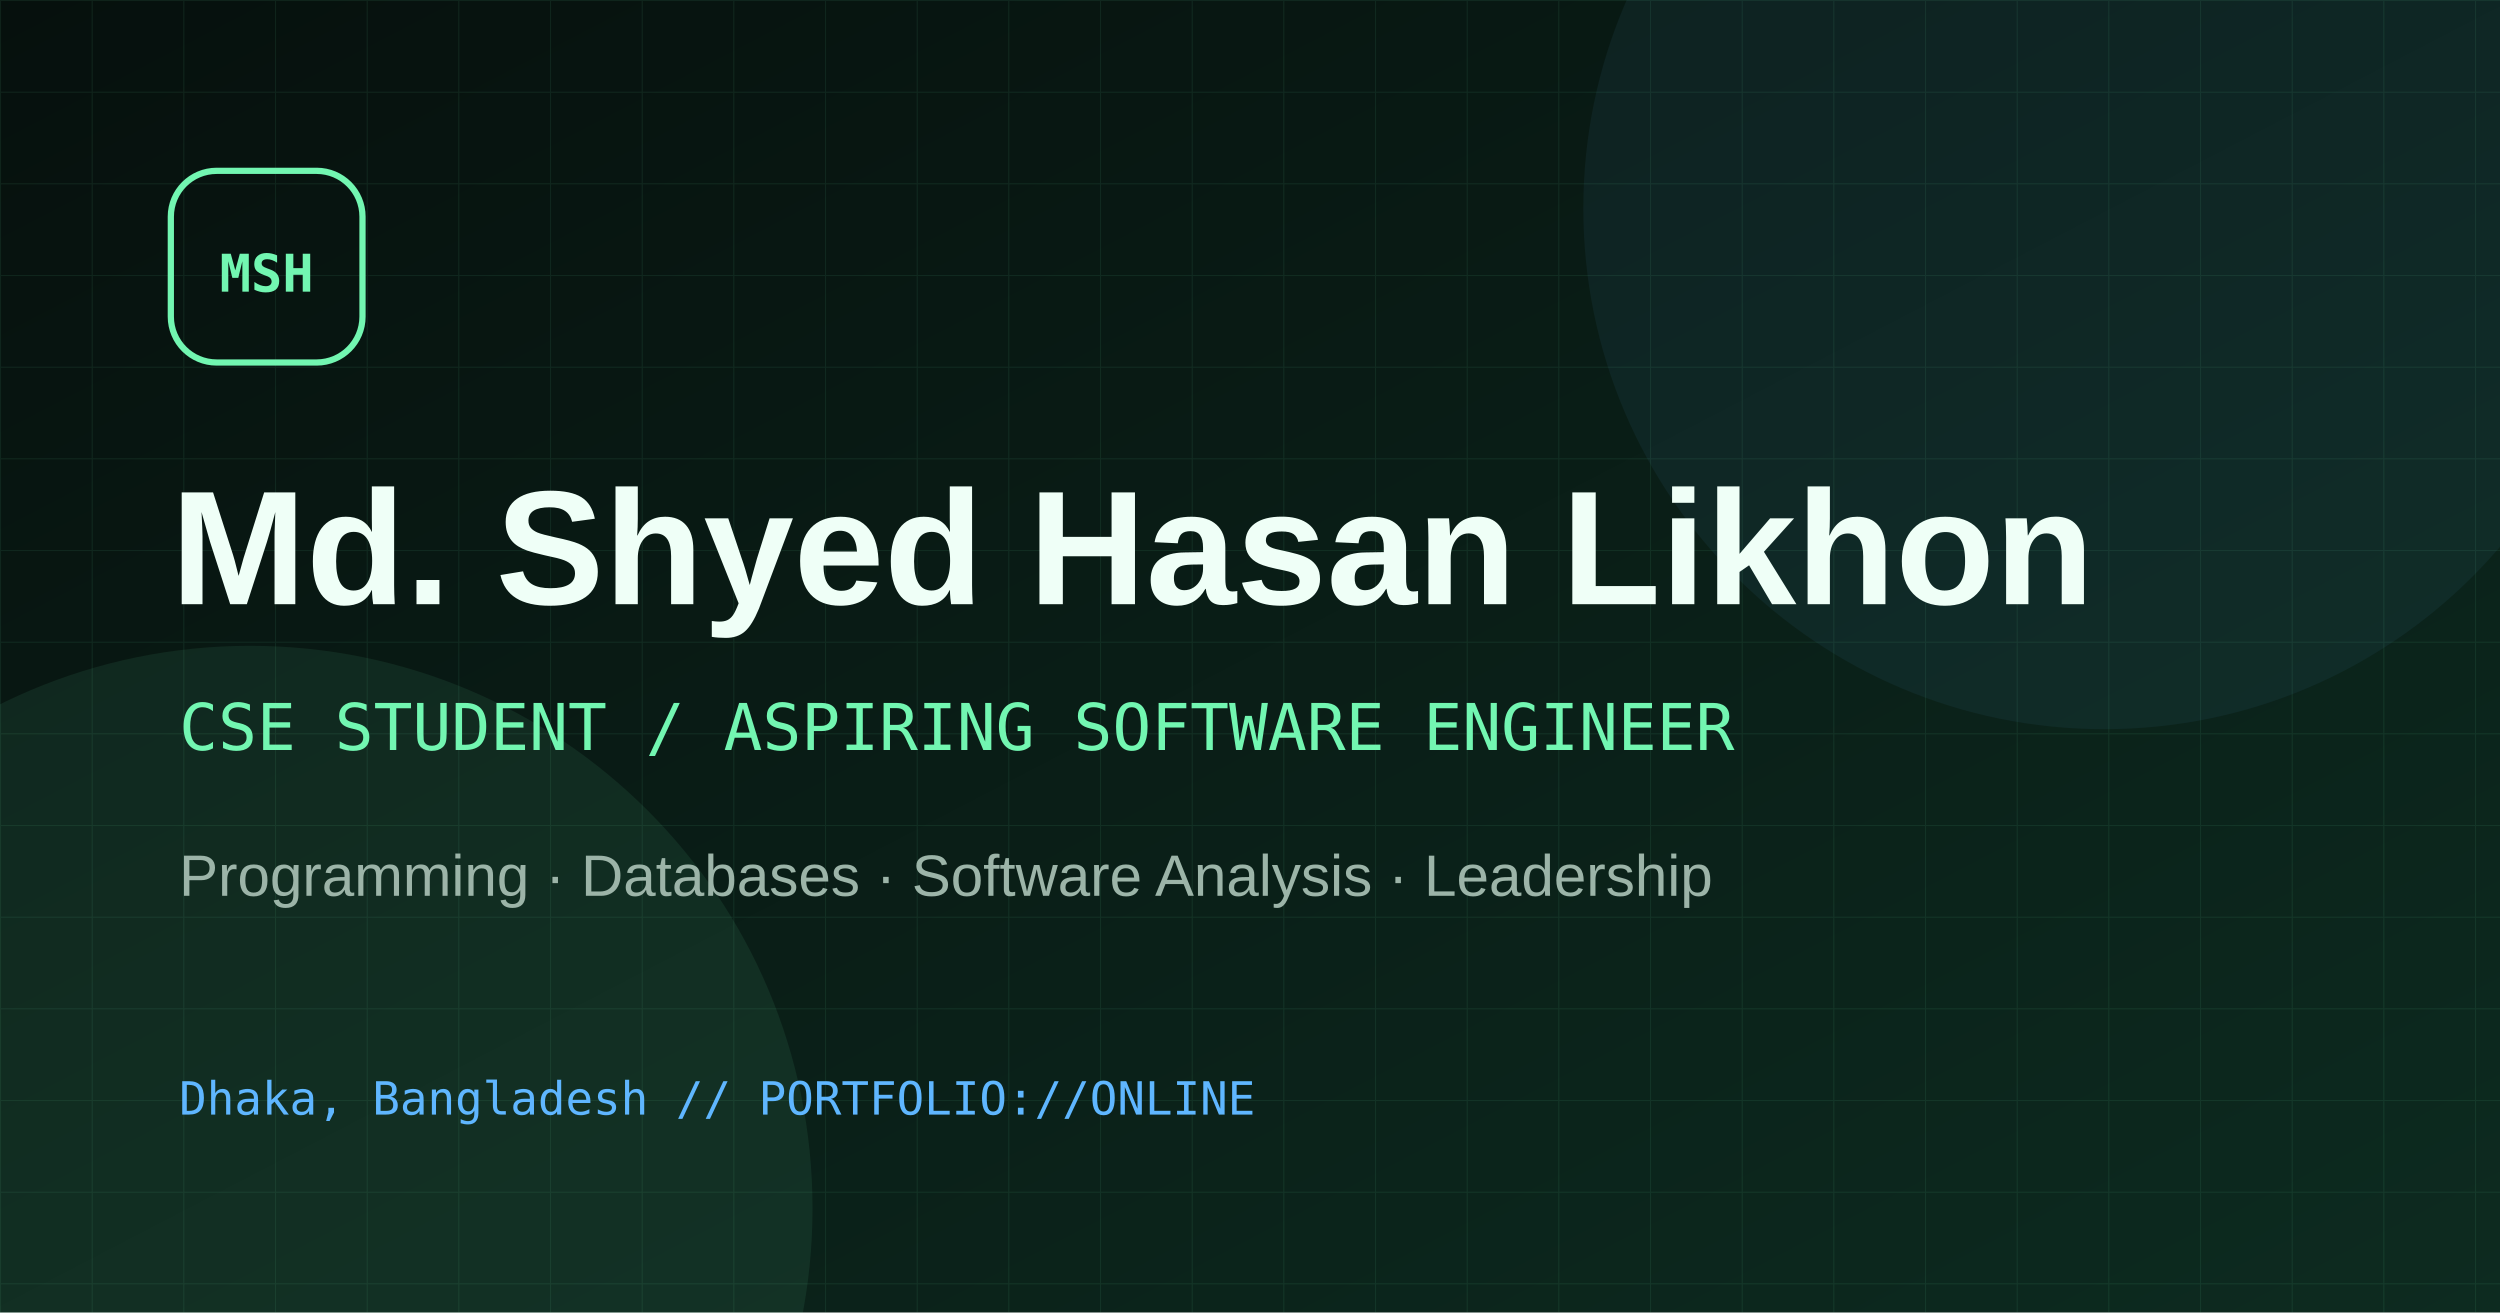
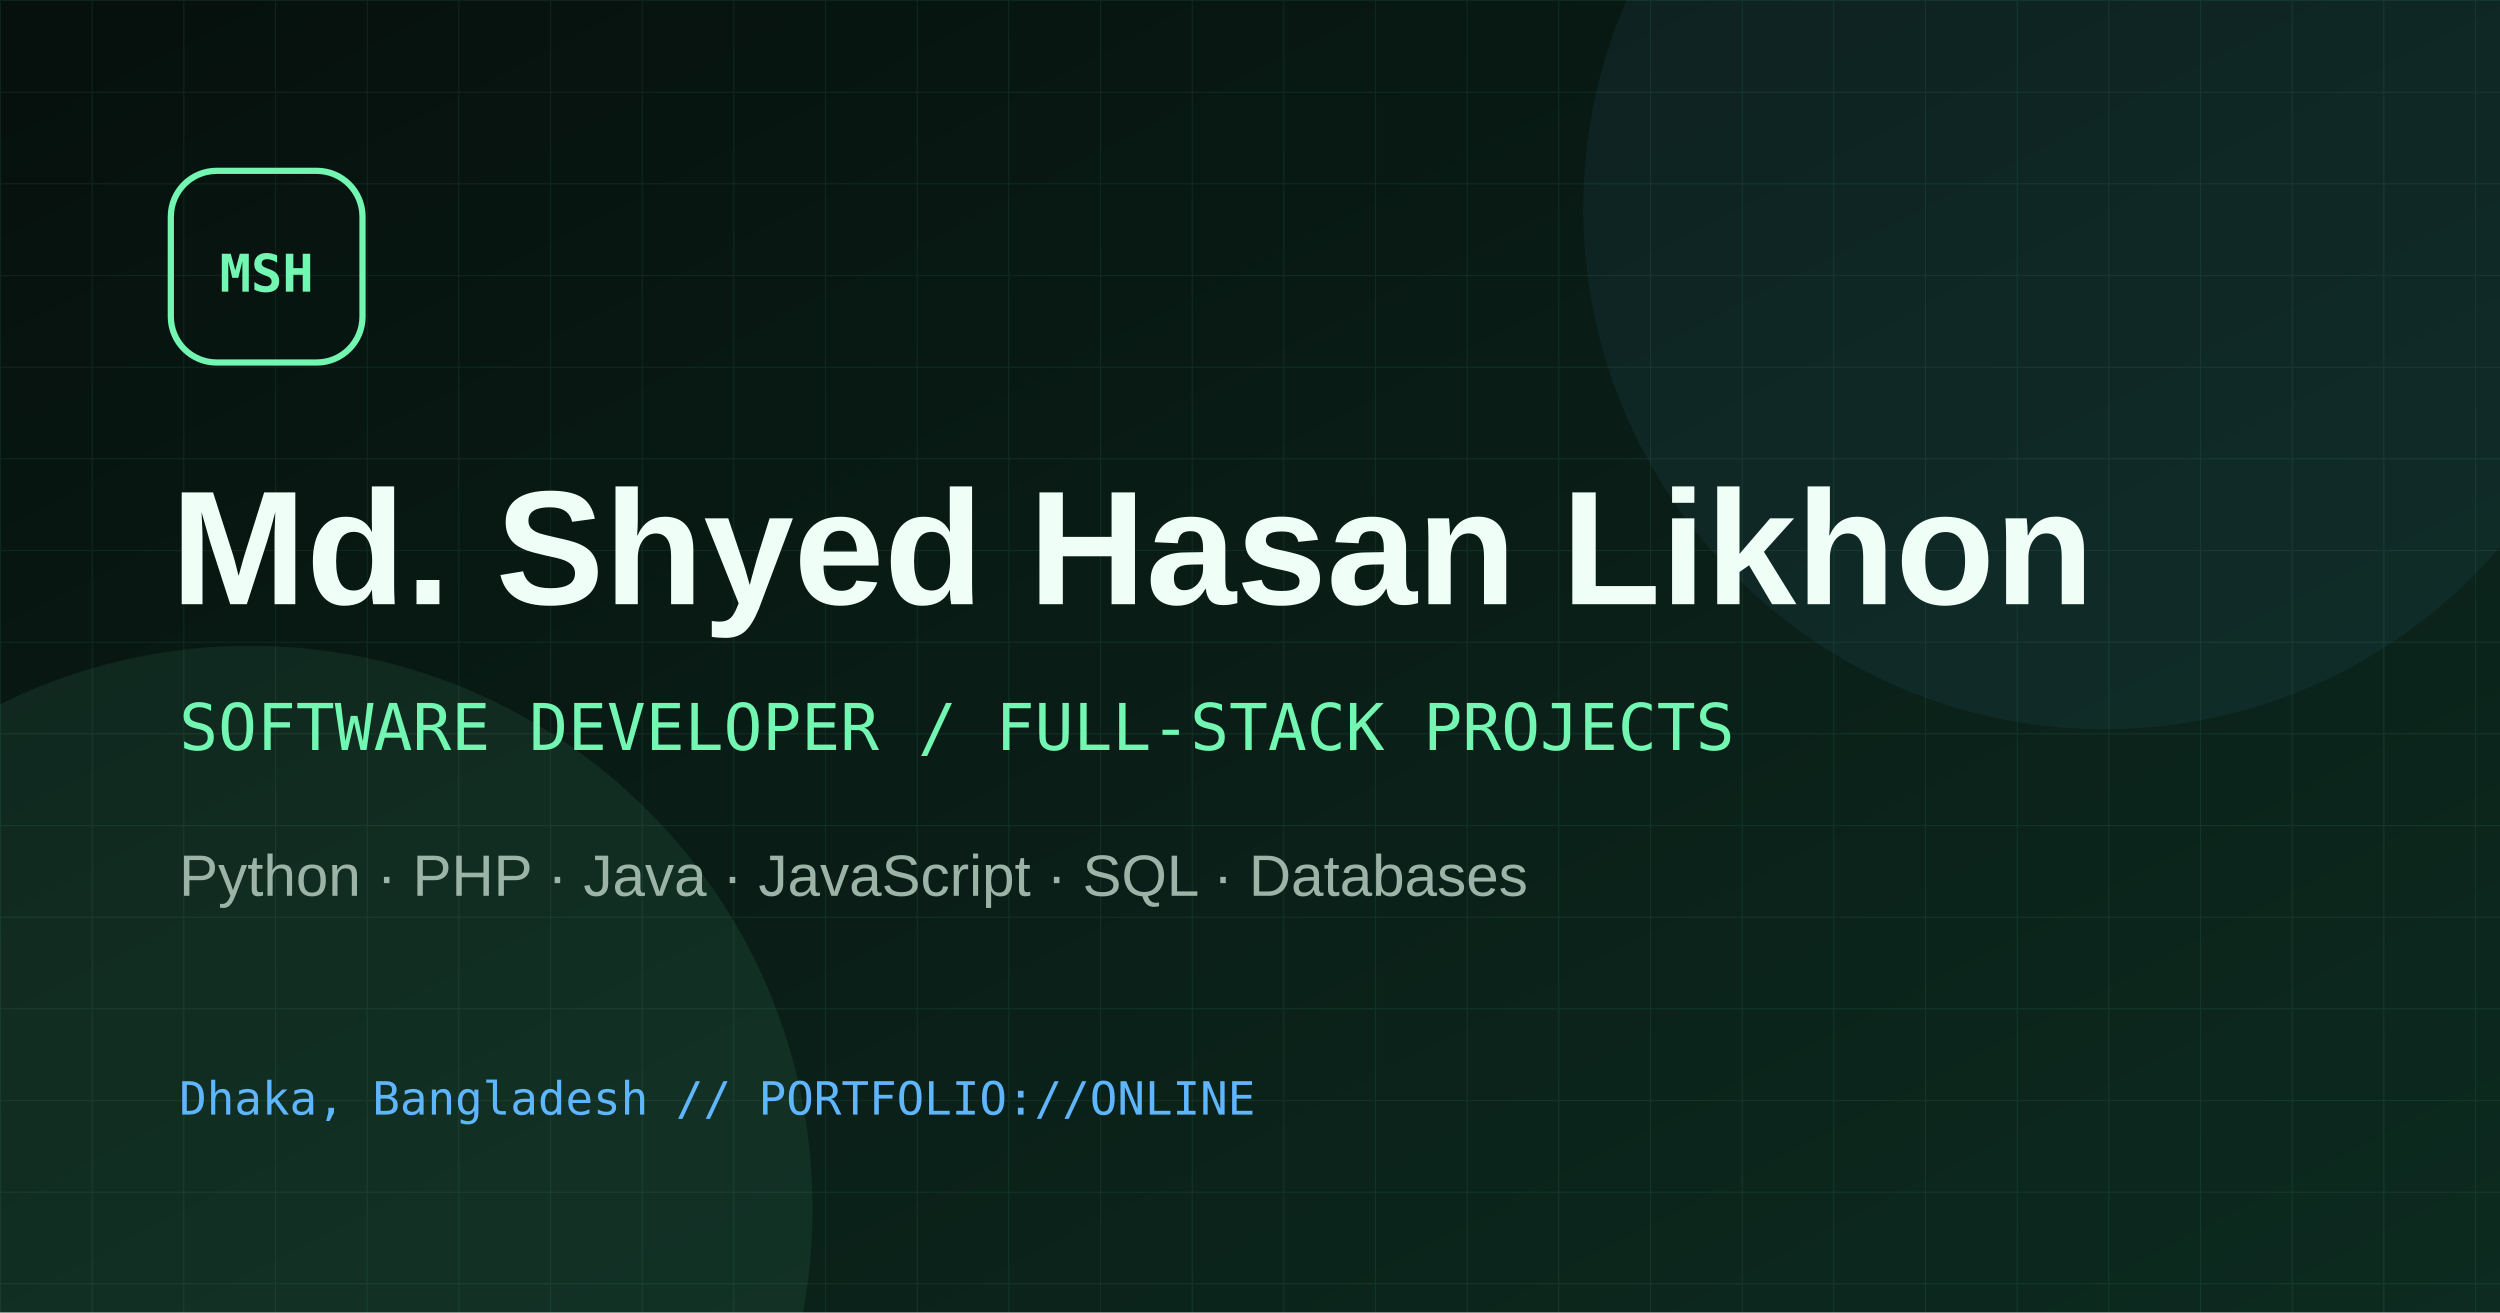
<svg xmlns="http://www.w3.org/2000/svg" viewBox="0 0 1200 630">
  <defs>
    <linearGradient id="g" x1="0" y1="0" x2="1" y2="1">
      <stop stop-color="#06100d" />
      <stop offset="1" stop-color="#0d2b20" />
    </linearGradient>
    <pattern id="p" width="44" height="44" patternUnits="userSpaceOnUse">
      <path d="M44 0H0V44" fill="none" stroke="#72f6b1" stroke-opacity=".08" />
    </pattern>
  </defs>
  <rect width="1200" height="630" fill="url(#g)" />
  <rect width="1200" height="630" fill="url(#p)" />
  <circle cx="1010" cy="100" r="250" fill="#5fb6ff" opacity=".06" />
  <circle cx="120" cy="580" r="270" fill="#72f6b1" opacity=".08" />
  <rect x="82" y="82" width="92" height="92" rx="22" fill="none" stroke="#72f6b1" stroke-width="3" />
  <text x="128" y="140" text-anchor="middle" fill="#72f6b1" font-family="monospace" font-size="25" font-weight="700">MSH</text>
  <text x="82" y="290" fill="#effff7" font-family="Arial, sans-serif" font-size="78" font-weight="800">Md. Shyed Hasan Likhon</text>
-   <text x="86" y="360" fill="#72f6b1" font-family="monospace" font-size="31">CSE STUDENT / ASPIRING SOFTWARE ENGINEER</text>
-   <text x="86" y="430" fill="#9cb4a8" font-family="Arial, sans-serif" font-size="28">Programming · Databases · Software Analysis · Leadership</text>
+   <text x="86" y="360" fill="#72f6b1" font-family="monospace" font-size="31">SOFTWARE DEVELOPER / FULL-STACK PROJECTS</text>
+   <text x="86" y="430" fill="#9cb4a8" font-family="Arial, sans-serif" font-size="28">Python · PHP · Java · JavaScript · SQL · Databases</text>
  <text x="86" y="535" fill="#5fb6ff" font-family="monospace" font-size="22">Dhaka, Bangladesh  //  PORTFOLIO://ONLINE</text>
</svg>
